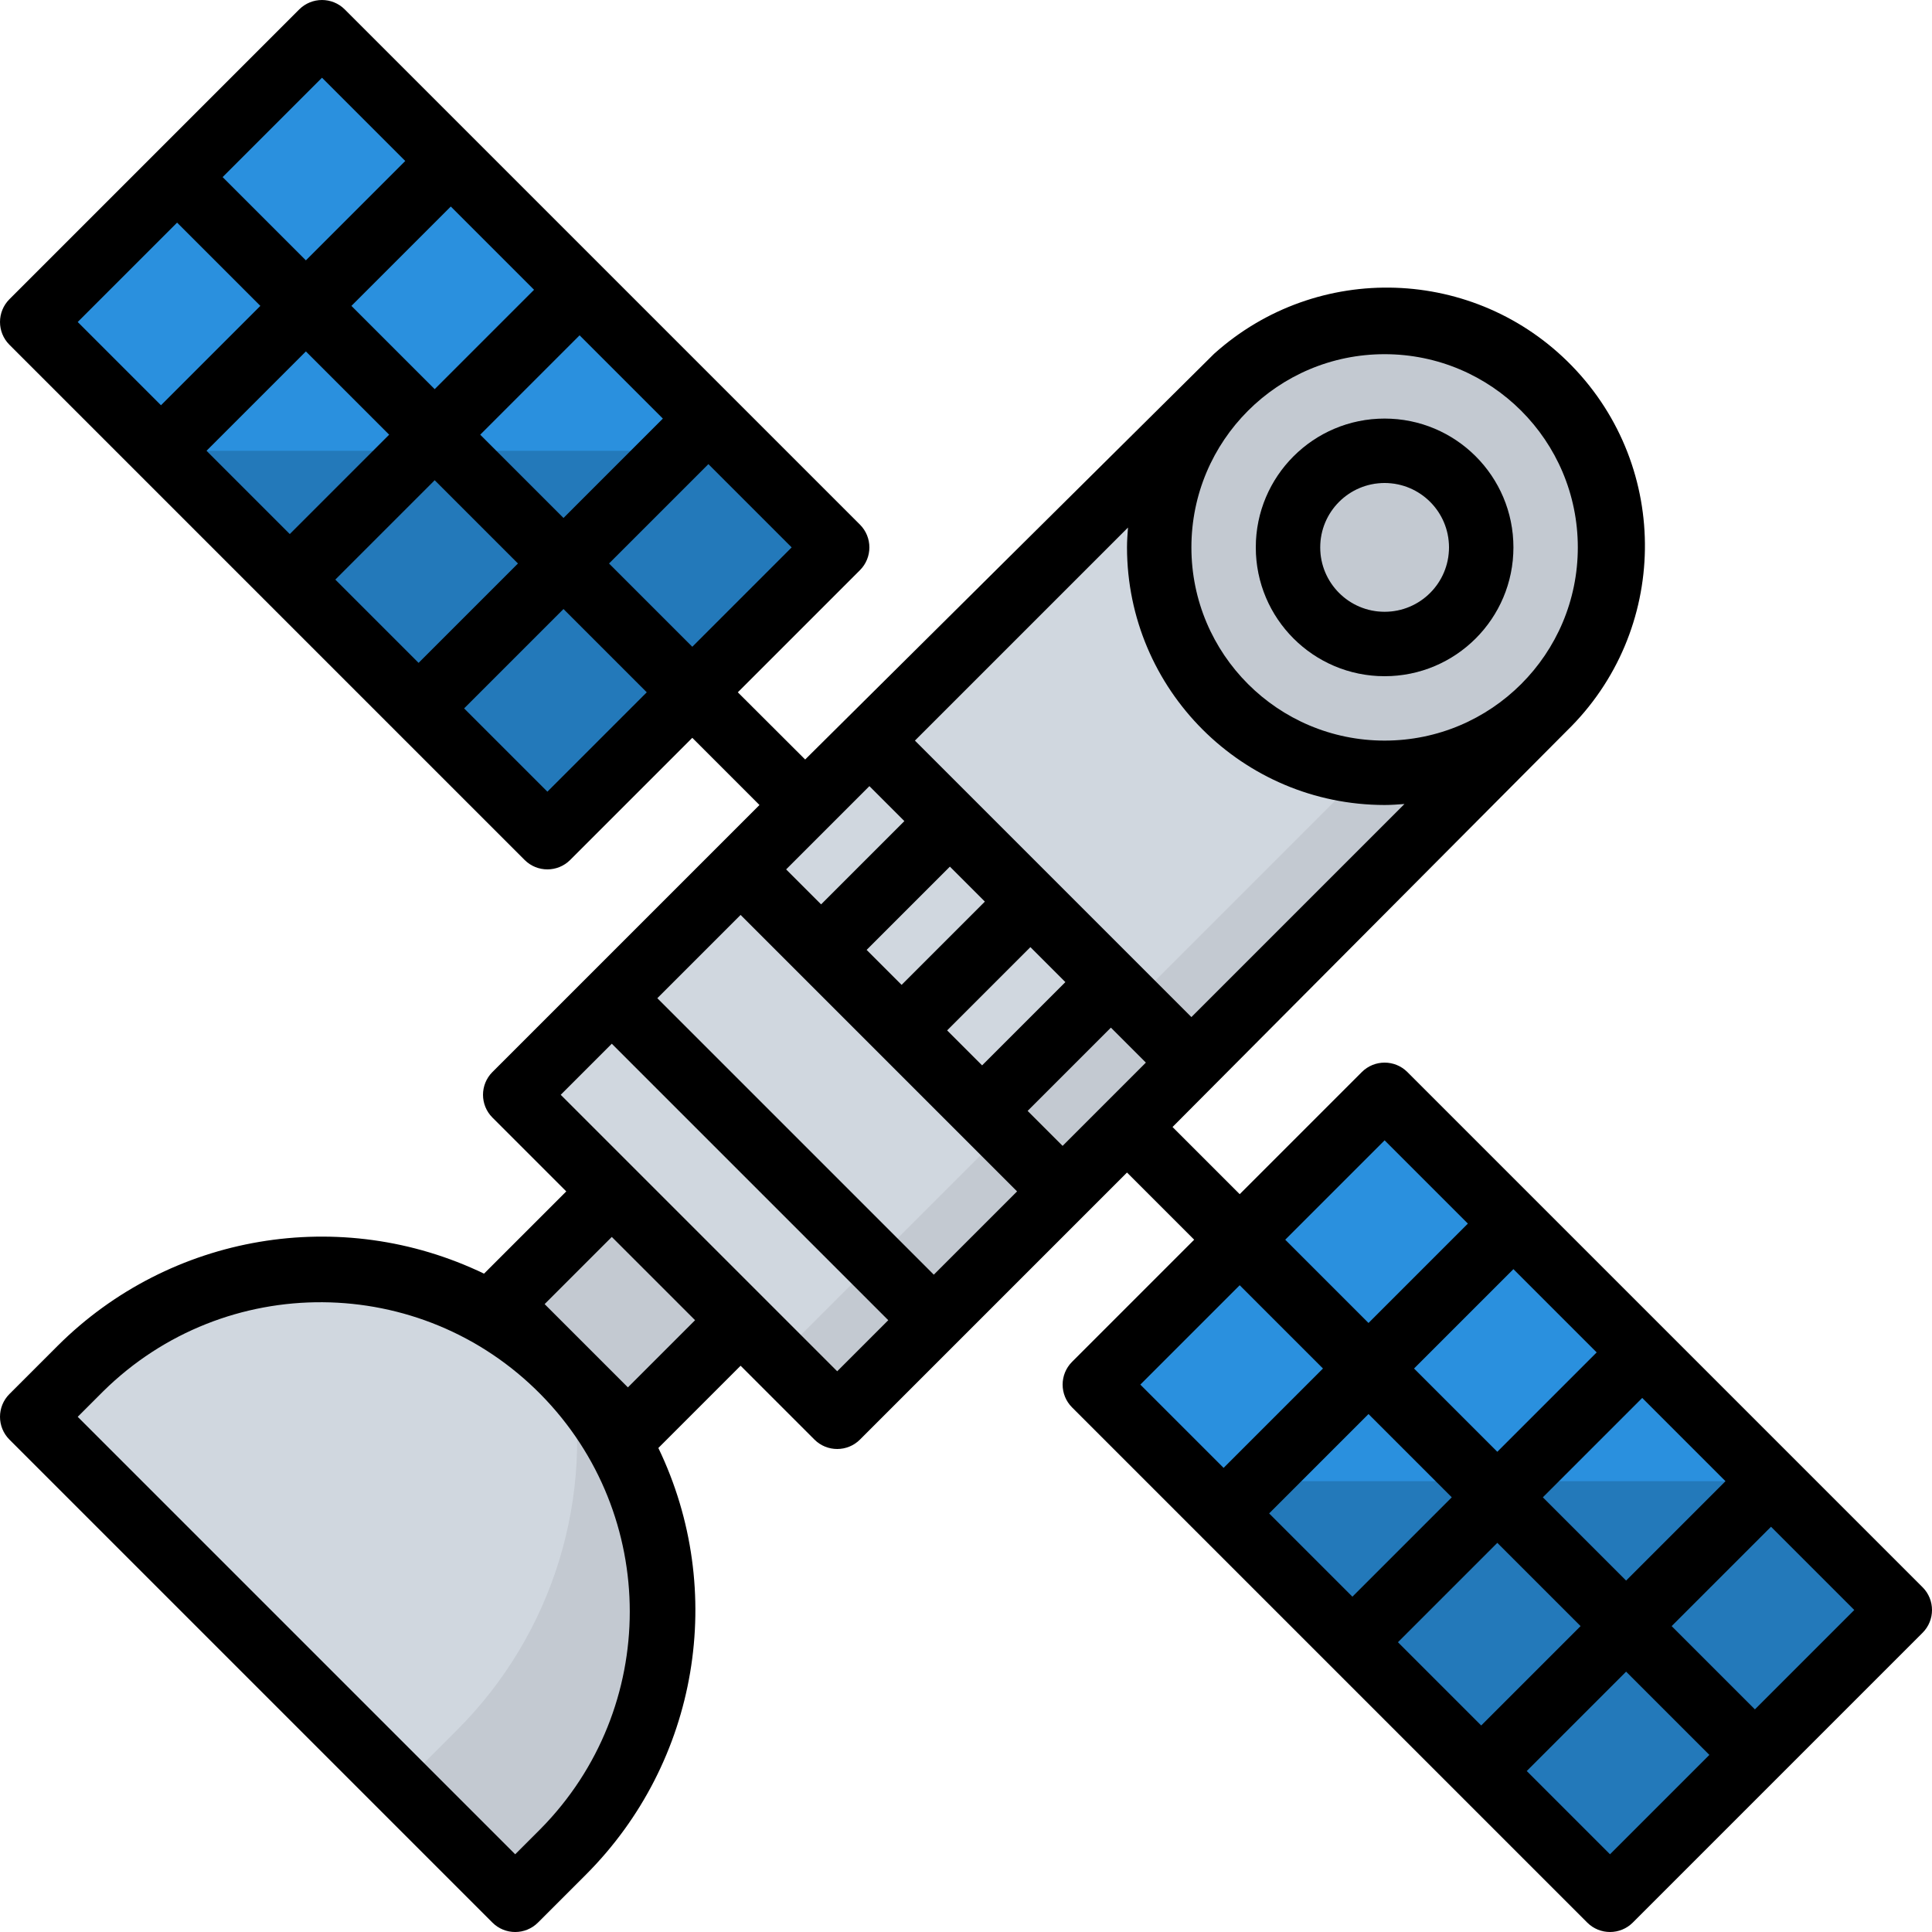
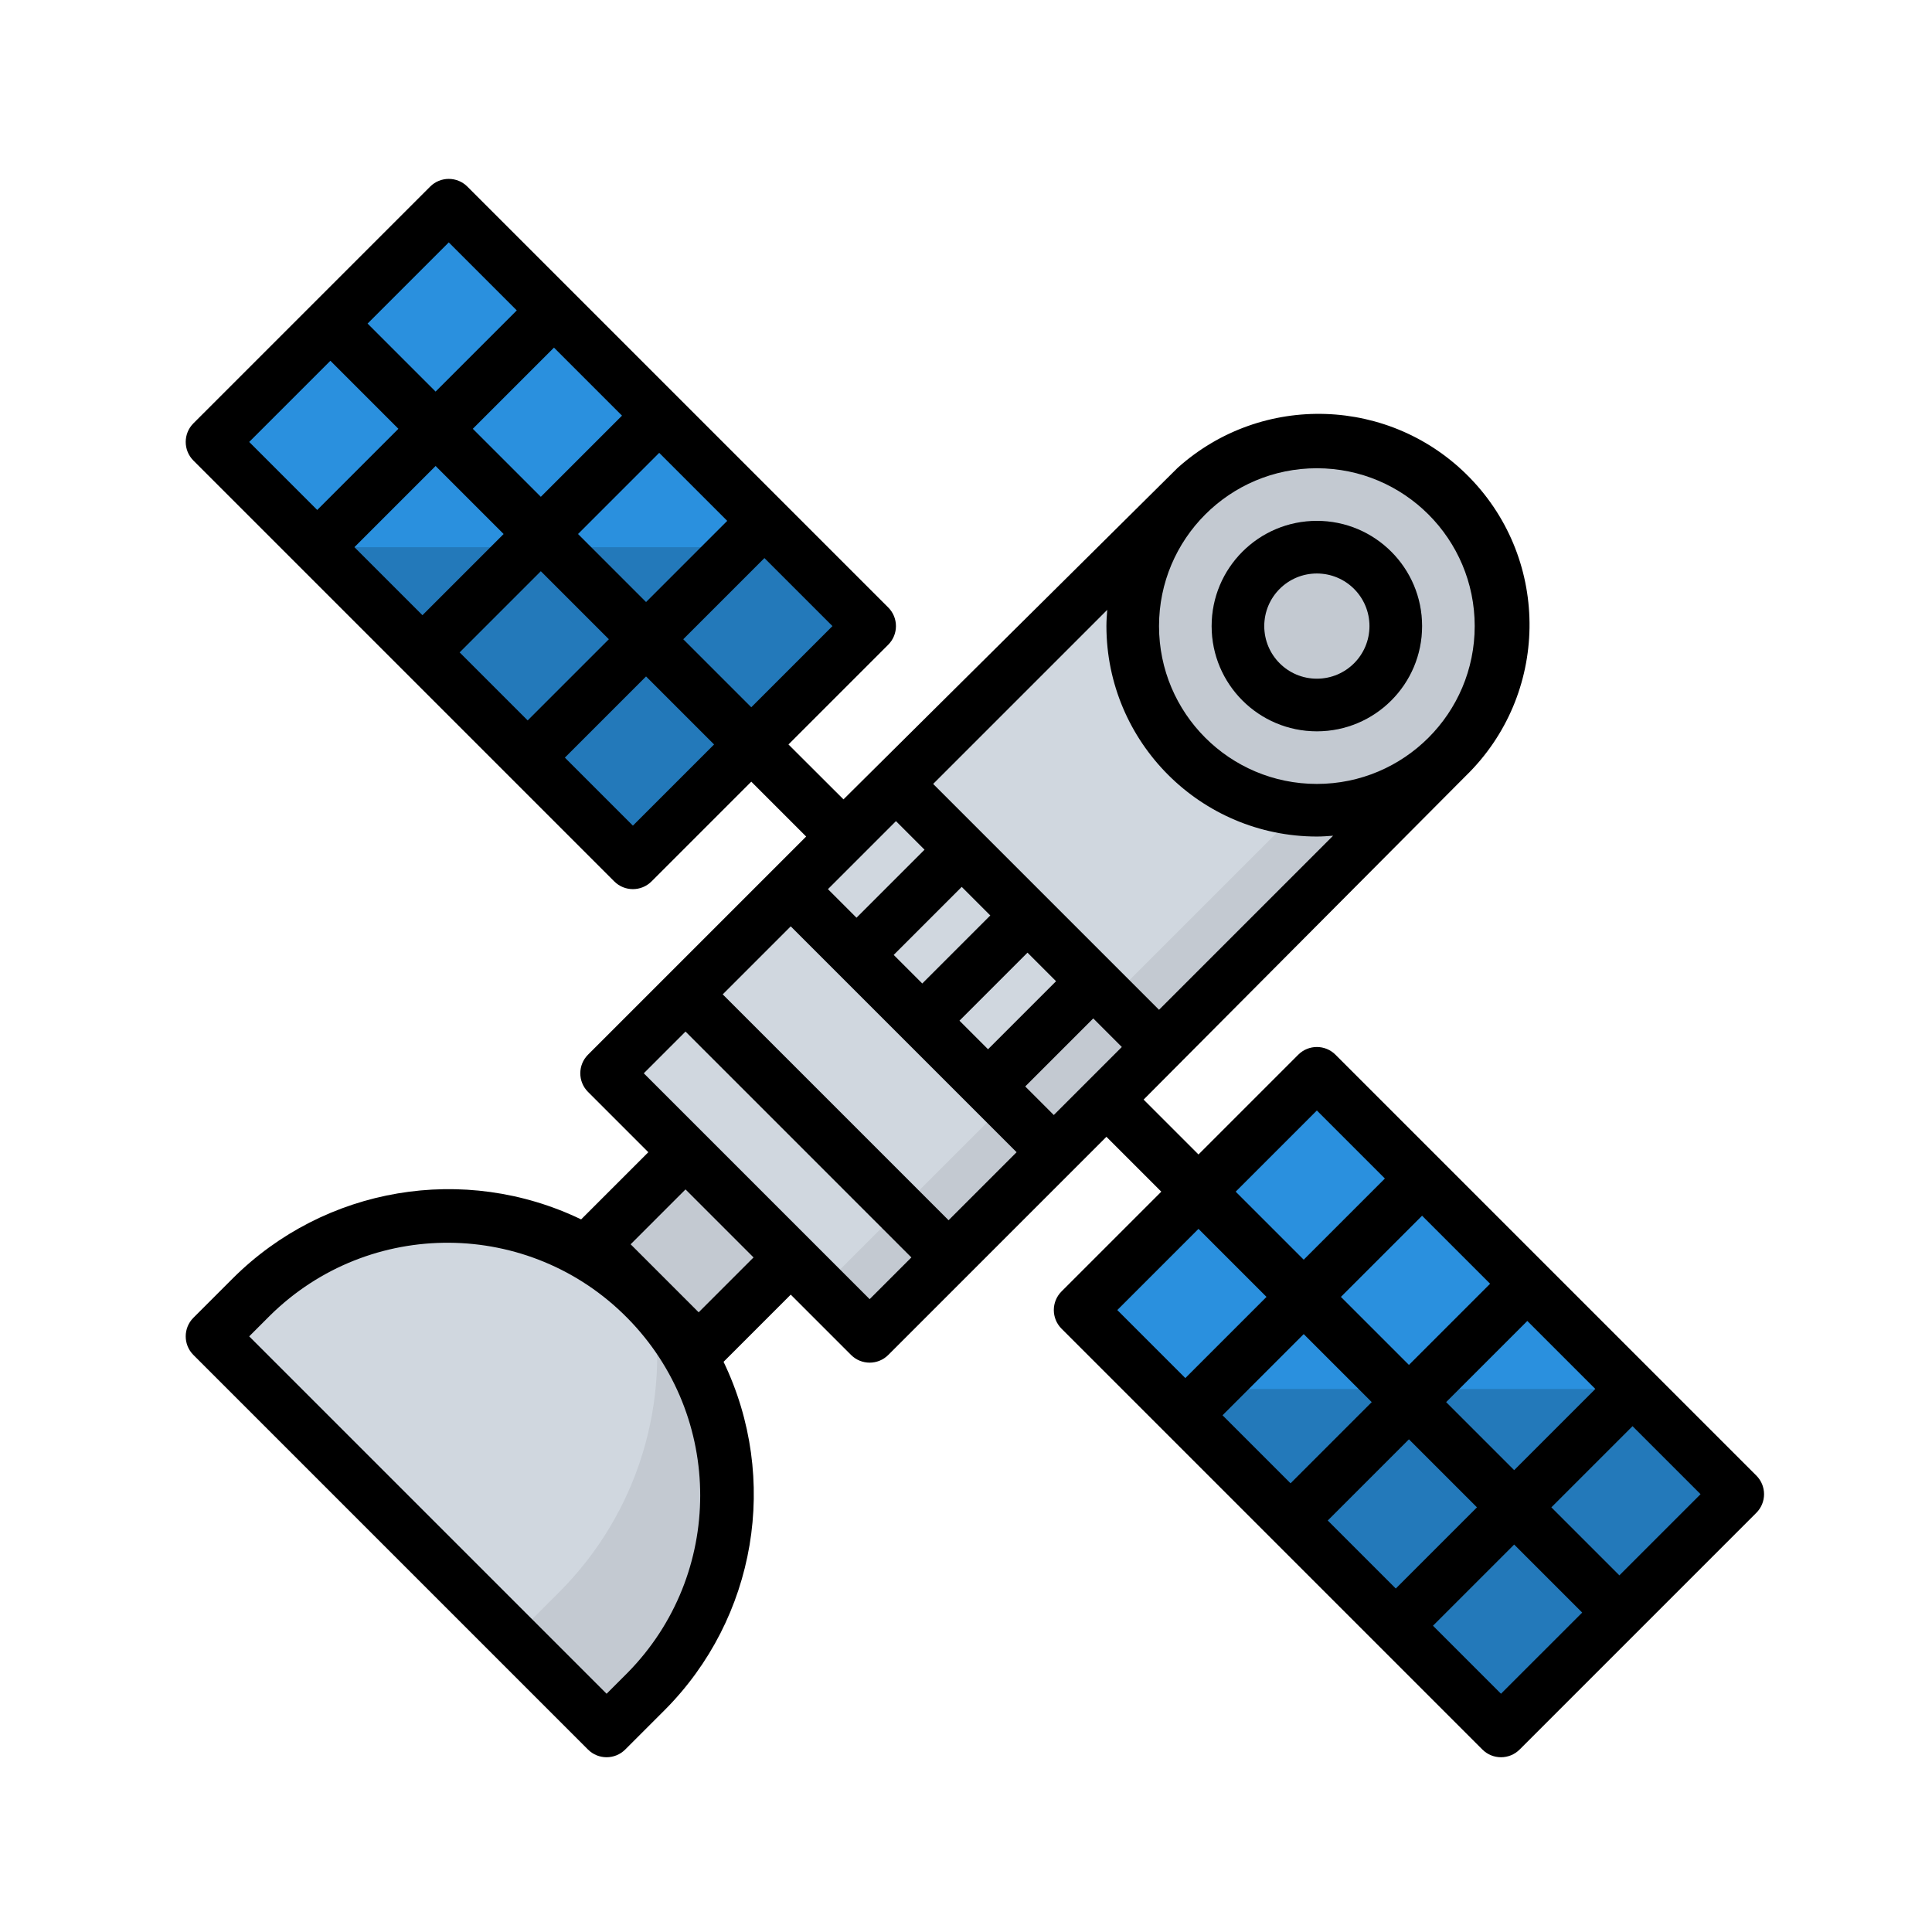
- <svg xmlns="http://www.w3.org/2000/svg" version="1.1" id="Capa_1" x="0px" y="0px" viewBox="0 0 617.536 617.536" style="enable-background:new 0 0 617.536 617.536;" xml:space="preserve">
-   <g>
-     <g>
-       <g id="filled_outline_26_">
-         <rect x="73.44" y="22.494" transform="matrix(0.7071 -0.7071 0.7071 0.7071 -57.548 138.939)" style="fill:#2A90DE;" width="131.001" height="232.885" />
-         <rect x="169.232" y="215.399" transform="matrix(0.7071 -0.7071 0.7071 0.7071 -107.3086 317.2872)" style="fill:#D0D7DF;" width="320.226" height="145.554" />
-         <rect x="160.227" y="395.448" transform="matrix(0.7071 -0.7071 0.7071 0.7071 -243.6876 260.8066)" style="fill:#C3C9D1;" width="65.5" height="58.224" />
-         <path style="fill:#D0D7DF;" d="M164.674,607.249L10.287,452.862l15.439-15.439c42.631-42.631,111.755-42.631,154.387,0l0,0     c42.631,42.631,42.631,111.755,0,154.387L164.674,607.249z" />
-         <path style="fill:#C3C9D1;" d="M184.158,437.424c-0.669-0.669-1.4-1.235-2.059-1.883c8.265,42.703-5.239,86.724-36.024,117.447     l-15.809,15.809l38.453,38.453l15.439-15.439c42.631-42.621,42.642-111.735,0.021-154.366     C184.168,437.434,184.168,437.434,184.158,437.424z" />
-         <rect x="413.086" y="362.144" transform="matrix(0.7071 -0.7071 0.7071 0.7071 -198.2371 478.5867)" style="fill:#2A90DE;" width="131.001" height="232.885" />
-         <polygon style="fill:#2379BA;" points="380.815,473.447 514.617,607.249 607.249,514.617 566.079,473.447    " />
-         <polygon style="fill:#2379BA;" points="51.457,144.089 174.966,267.598 267.598,174.966 236.721,144.089    " />
-         <rect x="211.266" y="316.86" transform="matrix(0.7071 -0.7071 0.7071 0.7071 -124.7152 359.3192)" style="fill:#C3C9D1;" width="320.226" height="26.688" />
-         <circle style="fill:#C3C9D1;" cx="442.57" cy="174.966" r="72.047" />
-         <path style="fill:#A8B2BF;" d="M442.57,216.136c-22.736,0-41.17-18.434-41.17-41.17s18.434-41.17,41.17-41.17     s41.17,18.434,41.17,41.17S465.306,216.136,442.57,216.136z M442.57,154.382c-11.373,0-20.585,9.212-20.585,20.585     s9.212,20.585,20.585,20.585s20.585-9.212,20.585-20.585S453.933,154.382,442.57,154.382z" />
-         <g id="outline">
-           <path d="M449.847,342.661c-4.014-4.014-10.539-4.014-14.554,0L396.254,381.7l-21.47-21.47l126-126.597      c32.679-31.773,33.409-84.027,1.637-116.706c-30.898-31.783-81.382-33.471-114.349-3.849      c-1.266,1.194-130.714,129.685-130.714,129.685l-21.522-21.48l39.039-39.039c4.014-4.014,4.014-10.539,0-14.554L110.196,3.011      c-4.024-4.014-10.529-4.014-14.554,0L3.011,95.643c-4.014,4.024-4.014,10.529,0,14.554L167.69,274.875      c4.014,4.014,10.539,4.014,14.553,0l39.039-39.039l21.47,21.47l-85.355,85.355c-4.014,4.014-4.014,10.539,0,14.554      l23.601,23.601l-26.287,26.287C109.002,385.097,54.38,394.34,18.449,430.147L3.011,445.586c-4.014,4.014-4.014,10.539,0,14.554      l154.387,154.387c4.014,4.014,10.529,4.014,14.554,0l15.439-15.439c35.807-35.931,45.05-90.553,23.045-136.262l26.287-26.287      l23.601,23.601c4.014,4.014,10.539,4.014,14.553,0l85.355-85.355l21.47,21.47l-39.039,39.039      c-4.014,4.014-4.014,10.539,0,14.554L507.34,614.526c4.014,4.014,10.539,4.014,14.554,0l92.632-92.632      c4.014-4.014,4.014-10.539,0-14.554L449.847,342.661z M211.875,133.797l-31.762,31.762l-26.616-26.616l31.762-31.762      L211.875,133.797z M170.705,92.627l-31.762,31.762l-26.616-26.616l31.762-31.762L170.705,92.627z M102.919,24.841l26.616,26.616      L97.773,83.22L71.157,56.603L102.919,24.841z M24.841,102.919l31.762-31.762L83.22,97.773l-31.762,31.762L24.841,102.919z       M66.011,144.089l31.762-31.762l26.616,26.616l-31.762,31.762L66.011,144.089z M107.18,185.259l31.762-31.762l26.616,26.616      l-31.762,31.762L107.18,185.259z M174.966,253.045l-26.616-26.616l31.762-31.762l26.616,26.616L174.966,253.045z       M194.666,180.113l31.762-31.762l26.616,26.616l-31.762,31.762L194.666,180.113z M442.57,113.212      c34.109,0,61.755,27.646,61.755,61.755s-27.646,61.755-61.755,61.755s-61.755-27.646-61.755-61.755      S408.461,113.212,442.57,113.212z M360.549,168.616c-0.154,2.059-0.319,4.21-0.319,6.35c0.051,45.451,36.888,82.288,82.34,82.34      c2.141,0,4.251-0.165,6.35-0.319l-68.105,68.105l-88.371-88.371L360.549,168.616z M329.353,302.737l11.178,11.178      l-26.616,26.616l-11.178-11.178L329.353,302.737z M288.183,314.8l-11.178-11.178l26.616-26.616l11.178,11.178L288.183,314.8z       M277.891,251.275l11.178,11.178l-26.616,26.616l-11.178-11.178L277.891,251.275z M172.836,584.534l-8.162,8.162L24.841,452.862      l8.162-8.162c38.895-38.339,101.494-37.886,139.833,1.009C210.784,484.203,210.784,546.04,172.836,584.534z M200.698,443.455      l-26.616-26.616l21.47-21.47l26.616,26.616L200.698,443.455z M267.598,438.309l-23.601-23.601l-41.17-41.17l-23.601-23.601      l16.324-16.324l88.371,88.371L267.598,438.309z M298.476,407.431l-88.371-88.371l26.616-26.616l88.371,88.371L298.476,407.431z       M339.645,366.262l-11.178-11.178l26.616-26.616l11.178,11.178L339.645,366.262z M551.526,473.447l-31.762,31.762      l-26.616-26.616l31.762-31.762L551.526,473.447z M510.356,432.277l-31.762,31.762l-26.616-26.616l31.762-31.762L510.356,432.277      z M442.57,364.491l26.616,26.616l-31.762,31.762l-26.616-26.616L442.57,364.491z M364.491,442.57l31.762-31.762l26.616,26.616      l-31.762,31.762L364.491,442.57z M405.661,483.74l31.762-31.762l26.616,26.616l-31.762,31.762L405.661,483.74z M446.831,524.909      l31.762-31.762l26.616,26.616l-31.762,31.762L446.831,524.909z M514.617,592.695l-26.616-26.616l31.762-31.762l26.616,26.616      L514.617,592.695z M560.933,546.379l-26.616-26.616l31.762-31.762l26.616,26.616L560.933,546.379z" />
-           <path d="M442.57,216.136c22.736,0,41.17-18.434,41.17-41.17s-18.434-41.17-41.17-41.17s-41.17,18.434-41.17,41.17      S419.834,216.136,442.57,216.136z M442.57,154.382c11.373,0,20.585,9.212,20.585,20.585s-9.212,20.585-20.585,20.585      s-20.585-9.212-20.585-20.585S431.197,154.382,442.57,154.382z" />
+ <svg xmlns="http://www.w3.org/2000/svg" width="200mm" height="200mm" viewBox="0 0 200 200" version="1.1" id="svg8">
+   <defs id="defs2" />
+   <g id="layer1" transform="translate(0,-97)">
+     <g id="g916" transform="matrix(0.2645833,0,0,0.2645833,19.22464,115.5192)">
+       <g id="g845">
+         <g id="g843">
+           <g id="filled_outline_26_">
+             <rect id="rect815" height="232.885" width="131.001" style="fill:#2a90de" transform="matrix(0.7071,-0.7071,0.7071,0.7071,-57.548,138.939)" y="22.494" x="73.44" />
+             <rect id="rect817" height="145.554" width="320.226" style="fill:#d0d7df" transform="matrix(0.7071,-0.7071,0.7071,0.7071,-107.3086,317.2872)" y="215.399" x="169.232" />
+             <rect id="rect819" height="58.224" width="65.5" style="fill:#c3c9d1" transform="matrix(0.7071,-0.7071,0.7071,0.7071,-243.6876,260.8066)" y="395.448" x="160.227" />
+             <path id="path821" d="M 164.674,607.249 10.287,452.862 25.726,437.423 c 42.631,-42.631 111.755,-42.631 154.387,0 v 0 c 42.631,42.631 42.631,111.755 0,154.387 z" style="fill:#d0d7df" />
+             <path id="path823" d="m 184.158,437.424 c -0.669,-0.669 -1.4,-1.235 -2.059,-1.883 8.265,42.703 -5.239,86.724 -36.024,117.447 l -15.809,15.809 38.453,38.453 15.439,-15.439 c 42.631,-42.621 42.642,-111.735 0.021,-154.366 -0.011,-0.011 -0.011,-0.011 -0.021,-0.021 z" style="fill:#c3c9d1" />
+             <rect id="rect825" height="232.885" width="131.001" style="fill:#2a90de" transform="matrix(0.7071,-0.7071,0.7071,0.7071,-198.2371,478.5867)" y="362.144" x="413.086" />
+             <polygon id="polygon827" points="566.079,473.447 380.815,473.447 514.617,607.249 607.249,514.617 " style="fill:#2379ba" />
+             <polygon id="polygon829" points="236.721,144.089 51.457,144.089 174.966,267.598 267.598,174.966 " style="fill:#2379ba" />
+             <rect id="rect831" height="26.688" width="320.226" style="fill:#c3c9d1" transform="matrix(0.7071,-0.7071,0.7071,0.7071,-124.7152,359.3192)" y="316.86" x="211.266" />
+             <circle id="circle833" r="72.047" cy="174.966" cx="442.57" style="fill:#c3c9d1" />
+             <path id="path835" d="m 442.57,216.136 c -22.736,0 -41.17,-18.434 -41.17,-41.17 0,-22.736 18.434,-41.17 41.17,-41.17 22.736,0 41.17,18.434 41.17,41.17 0,22.736 -18.434,41.17 -41.17,41.17 z m 0,-61.754 c -11.373,0 -20.585,9.212 -20.585,20.585 0,11.373 9.212,20.585 20.585,20.585 11.373,0 20.585,-9.212 20.585,-20.585 0,-11.373 -9.222,-20.585 -20.585,-20.585 z" style="fill:#a8b2bf" />
+             <g id="outline">
+               <path id="path837" d="m 449.847,342.661 c -4.014,-4.014 -10.539,-4.014 -14.554,0 l -39.039,39.039 -21.47,-21.47 126,-126.597 c 32.679,-31.773 33.409,-84.027 1.637,-116.706 -30.898,-31.783 -81.382,-33.471 -114.349,-3.849 -1.266,1.194 -130.714,129.685 -130.714,129.685 l -21.522,-21.48 39.039,-39.039 c 4.014,-4.014 4.014,-10.539 0,-14.554 L 110.196,3.011 c -4.024,-4.014 -10.529,-4.014 -14.554,0 L 3.011,95.643 c -4.014,4.024 -4.014,10.529 0,14.554 L 167.69,274.875 c 4.014,4.014 10.539,4.014 14.553,0 l 39.039,-39.039 21.47,21.47 -85.355,85.355 c -4.014,4.014 -4.014,10.539 0,14.554 l 23.601,23.601 -26.287,26.287 C 109.002,385.097 54.38,394.34 18.449,430.147 L 3.011,445.586 c -4.014,4.014 -4.014,10.539 0,14.554 l 154.387,154.387 c 4.014,4.014 10.529,4.014 14.554,0 l 15.439,-15.439 c 35.807,-35.931 45.05,-90.553 23.045,-136.262 l 26.287,-26.287 23.601,23.601 c 4.014,4.014 10.539,4.014 14.553,0 l 85.355,-85.355 21.47,21.47 -39.039,39.039 c -4.014,4.014 -4.014,10.539 0,14.554 L 507.34,614.526 c 4.014,4.014 10.539,4.014 14.554,0 l 92.632,-92.632 c 4.014,-4.014 4.014,-10.539 0,-14.554 z m -237.972,-208.864 -31.762,31.762 -26.616,-26.616 31.762,-31.762 z m -41.17,-41.17 -31.762,31.762 -26.616,-26.616 31.762,-31.762 z M 102.919,24.841 129.535,51.457 97.773,83.22 71.157,56.603 Z M 24.841,102.919 56.603,71.157 83.22,97.773 51.458,129.535 Z m 41.17,41.17 31.762,-31.762 26.616,26.616 -31.762,31.762 z m 41.169,41.17 31.762,-31.762 26.616,26.616 -31.762,31.762 z m 67.786,67.786 -26.616,-26.616 31.762,-31.762 26.616,26.616 z m 19.7,-72.932 31.762,-31.762 26.616,26.616 -31.762,31.762 z M 442.57,113.212 c 34.109,0 61.755,27.646 61.755,61.755 0,34.109 -27.646,61.755 -61.755,61.755 -34.109,0 -61.755,-27.646 -61.755,-61.755 0,-34.109 27.646,-61.755 61.755,-61.755 z m -82.021,55.404 c -0.154,2.059 -0.319,4.21 -0.319,6.35 0.051,45.451 36.888,82.288 82.34,82.34 2.141,0 4.251,-0.165 6.35,-0.319 l -68.105,68.105 -88.371,-88.371 z m -31.196,134.121 11.178,11.178 -26.616,26.616 -11.178,-11.178 z m -41.17,12.063 -11.178,-11.178 26.616,-26.616 11.178,11.178 z m -10.292,-63.525 11.178,11.178 -26.616,26.616 -11.178,-11.178 z M 172.836,584.534 164.674,592.696 24.841,452.862 33.003,444.7 c 38.895,-38.339 101.494,-37.886 139.833,1.009 37.948,38.494 37.948,100.331 0,138.825 z m 27.862,-141.079 -26.616,-26.616 21.47,-21.47 26.616,26.616 z m 66.9,-5.146 -23.601,-23.601 -41.17,-41.17 -23.601,-23.601 16.324,-16.324 88.371,88.371 z m 30.878,-30.878 -88.371,-88.371 26.616,-26.616 88.371,88.371 z m 41.169,-41.169 -11.178,-11.178 26.616,-26.616 11.178,11.178 z m 211.881,107.185 -31.762,31.762 -26.616,-26.616 31.762,-31.762 z m -41.17,-41.17 -31.762,31.762 -26.616,-26.616 31.762,-31.762 z m -67.786,-67.786 26.616,26.616 -31.762,31.762 -26.616,-26.616 z m -78.079,78.079 31.762,-31.762 26.616,26.616 -31.762,31.762 z m 41.17,41.17 31.762,-31.762 26.616,26.616 -31.762,31.762 z m 41.17,41.169 31.762,-31.762 26.616,26.616 -31.762,31.762 z m 67.786,67.786 -26.616,-26.616 31.762,-31.762 26.616,26.616 z m 46.316,-46.316 -26.616,-26.616 31.762,-31.762 26.616,26.616 z" />
+               <path id="path839" d="m 442.57,216.136 c 22.736,0 41.17,-18.434 41.17,-41.17 0,-22.736 -18.434,-41.17 -41.17,-41.17 -22.736,0 -41.17,18.434 -41.17,41.17 0,22.736 18.434,41.17 41.17,41.17 z m 0,-61.754 c 11.373,0 20.585,9.212 20.585,20.585 0,11.373 -9.212,20.585 -20.585,20.585 -11.373,0 -20.585,-9.212 -20.585,-20.585 0,-11.373 9.212,-20.585 20.585,-20.585 z" />
+             </g>
+           </g>
        </g>
      </g>
+       <g id="g847">
+ </g>
+       <g id="g849">
+ </g>
+       <g id="g851">
+ </g>
+       <g id="g853">
+ </g>
+       <g id="g855">
+ </g>
+       <g id="g857">
+ </g>
+       <g id="g859">
+ </g>
+       <g id="g861">
+ </g>
+       <g id="g863">
+ </g>
+       <g id="g865">
+ </g>
+       <g id="g867">
+ </g>
+       <g id="g869">
+ </g>
+       <g id="g871">
+ </g>
+       <g id="g873">
+ </g>
+       <g id="g875">
+ </g>
    </g>
  </g>
-   <g>
- </g>
-   <g>
- </g>
-   <g>
- </g>
-   <g>
- </g>
-   <g>
- </g>
-   <g>
- </g>
-   <g>
- </g>
-   <g>
- </g>
-   <g>
- </g>
-   <g>
- </g>
-   <g>
- </g>
-   <g>
- </g>
-   <g>
- </g>
-   <g>
- </g>
-   <g>
- </g>
</svg>
